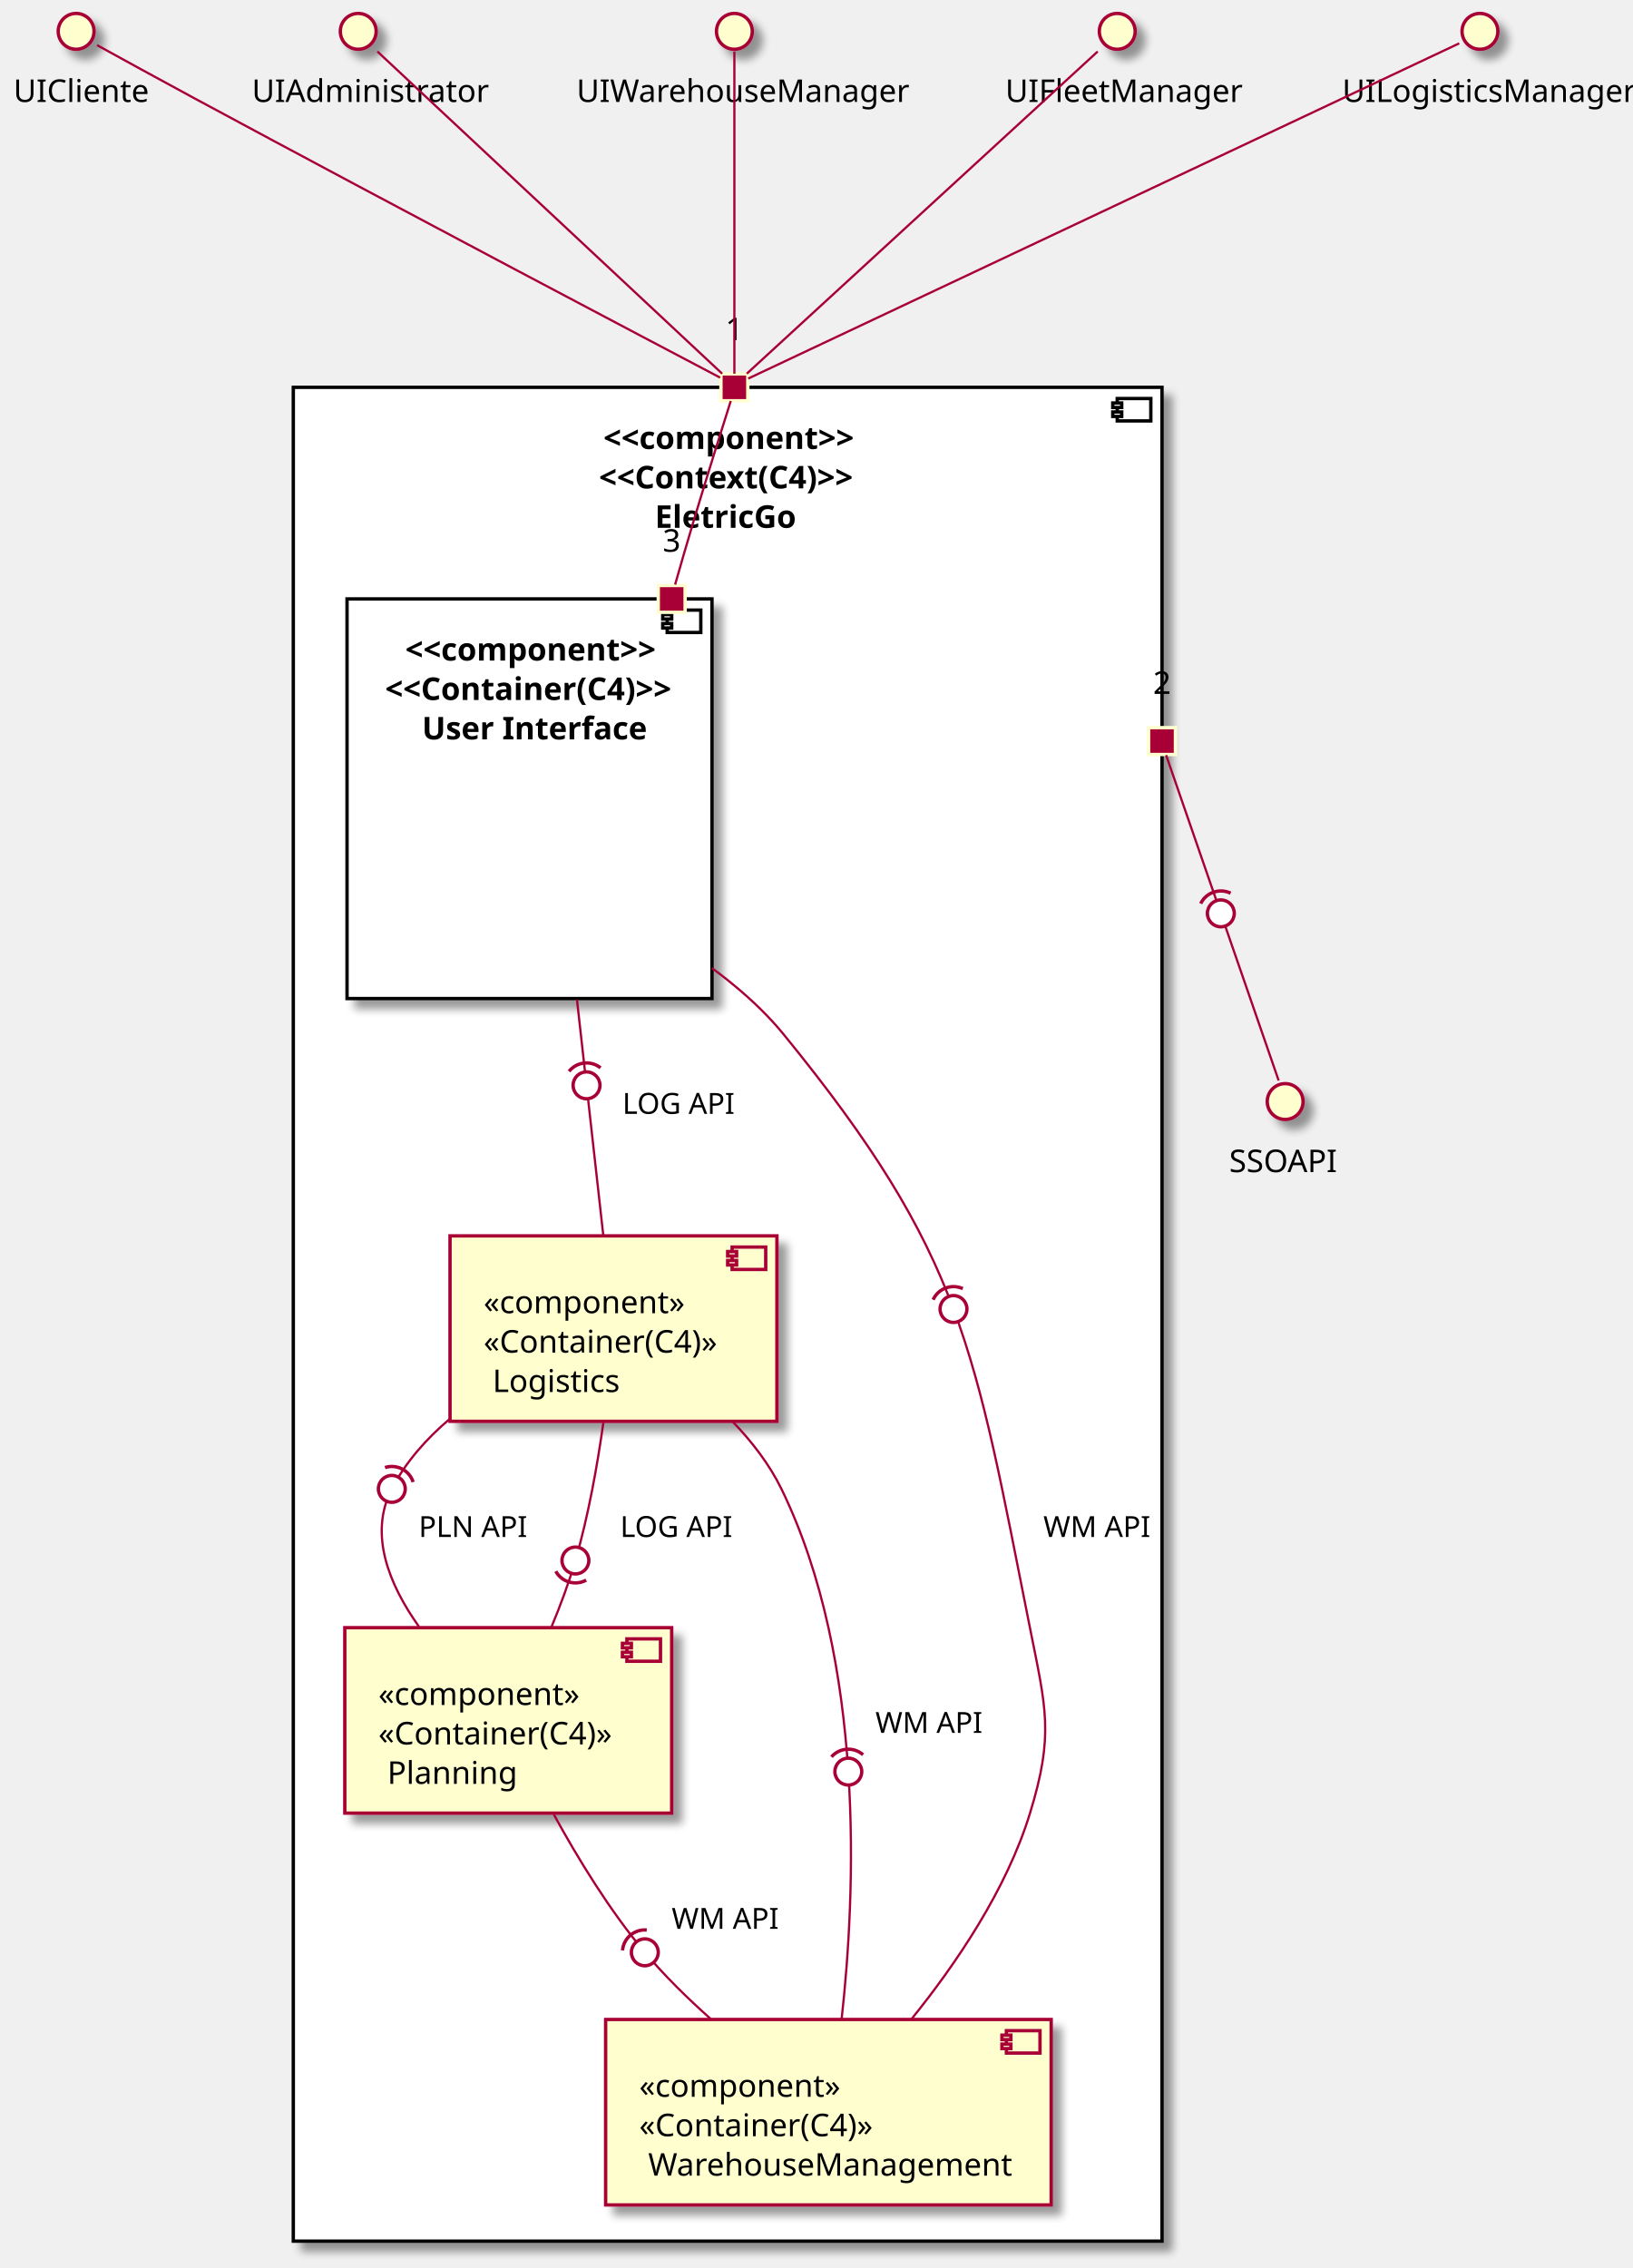
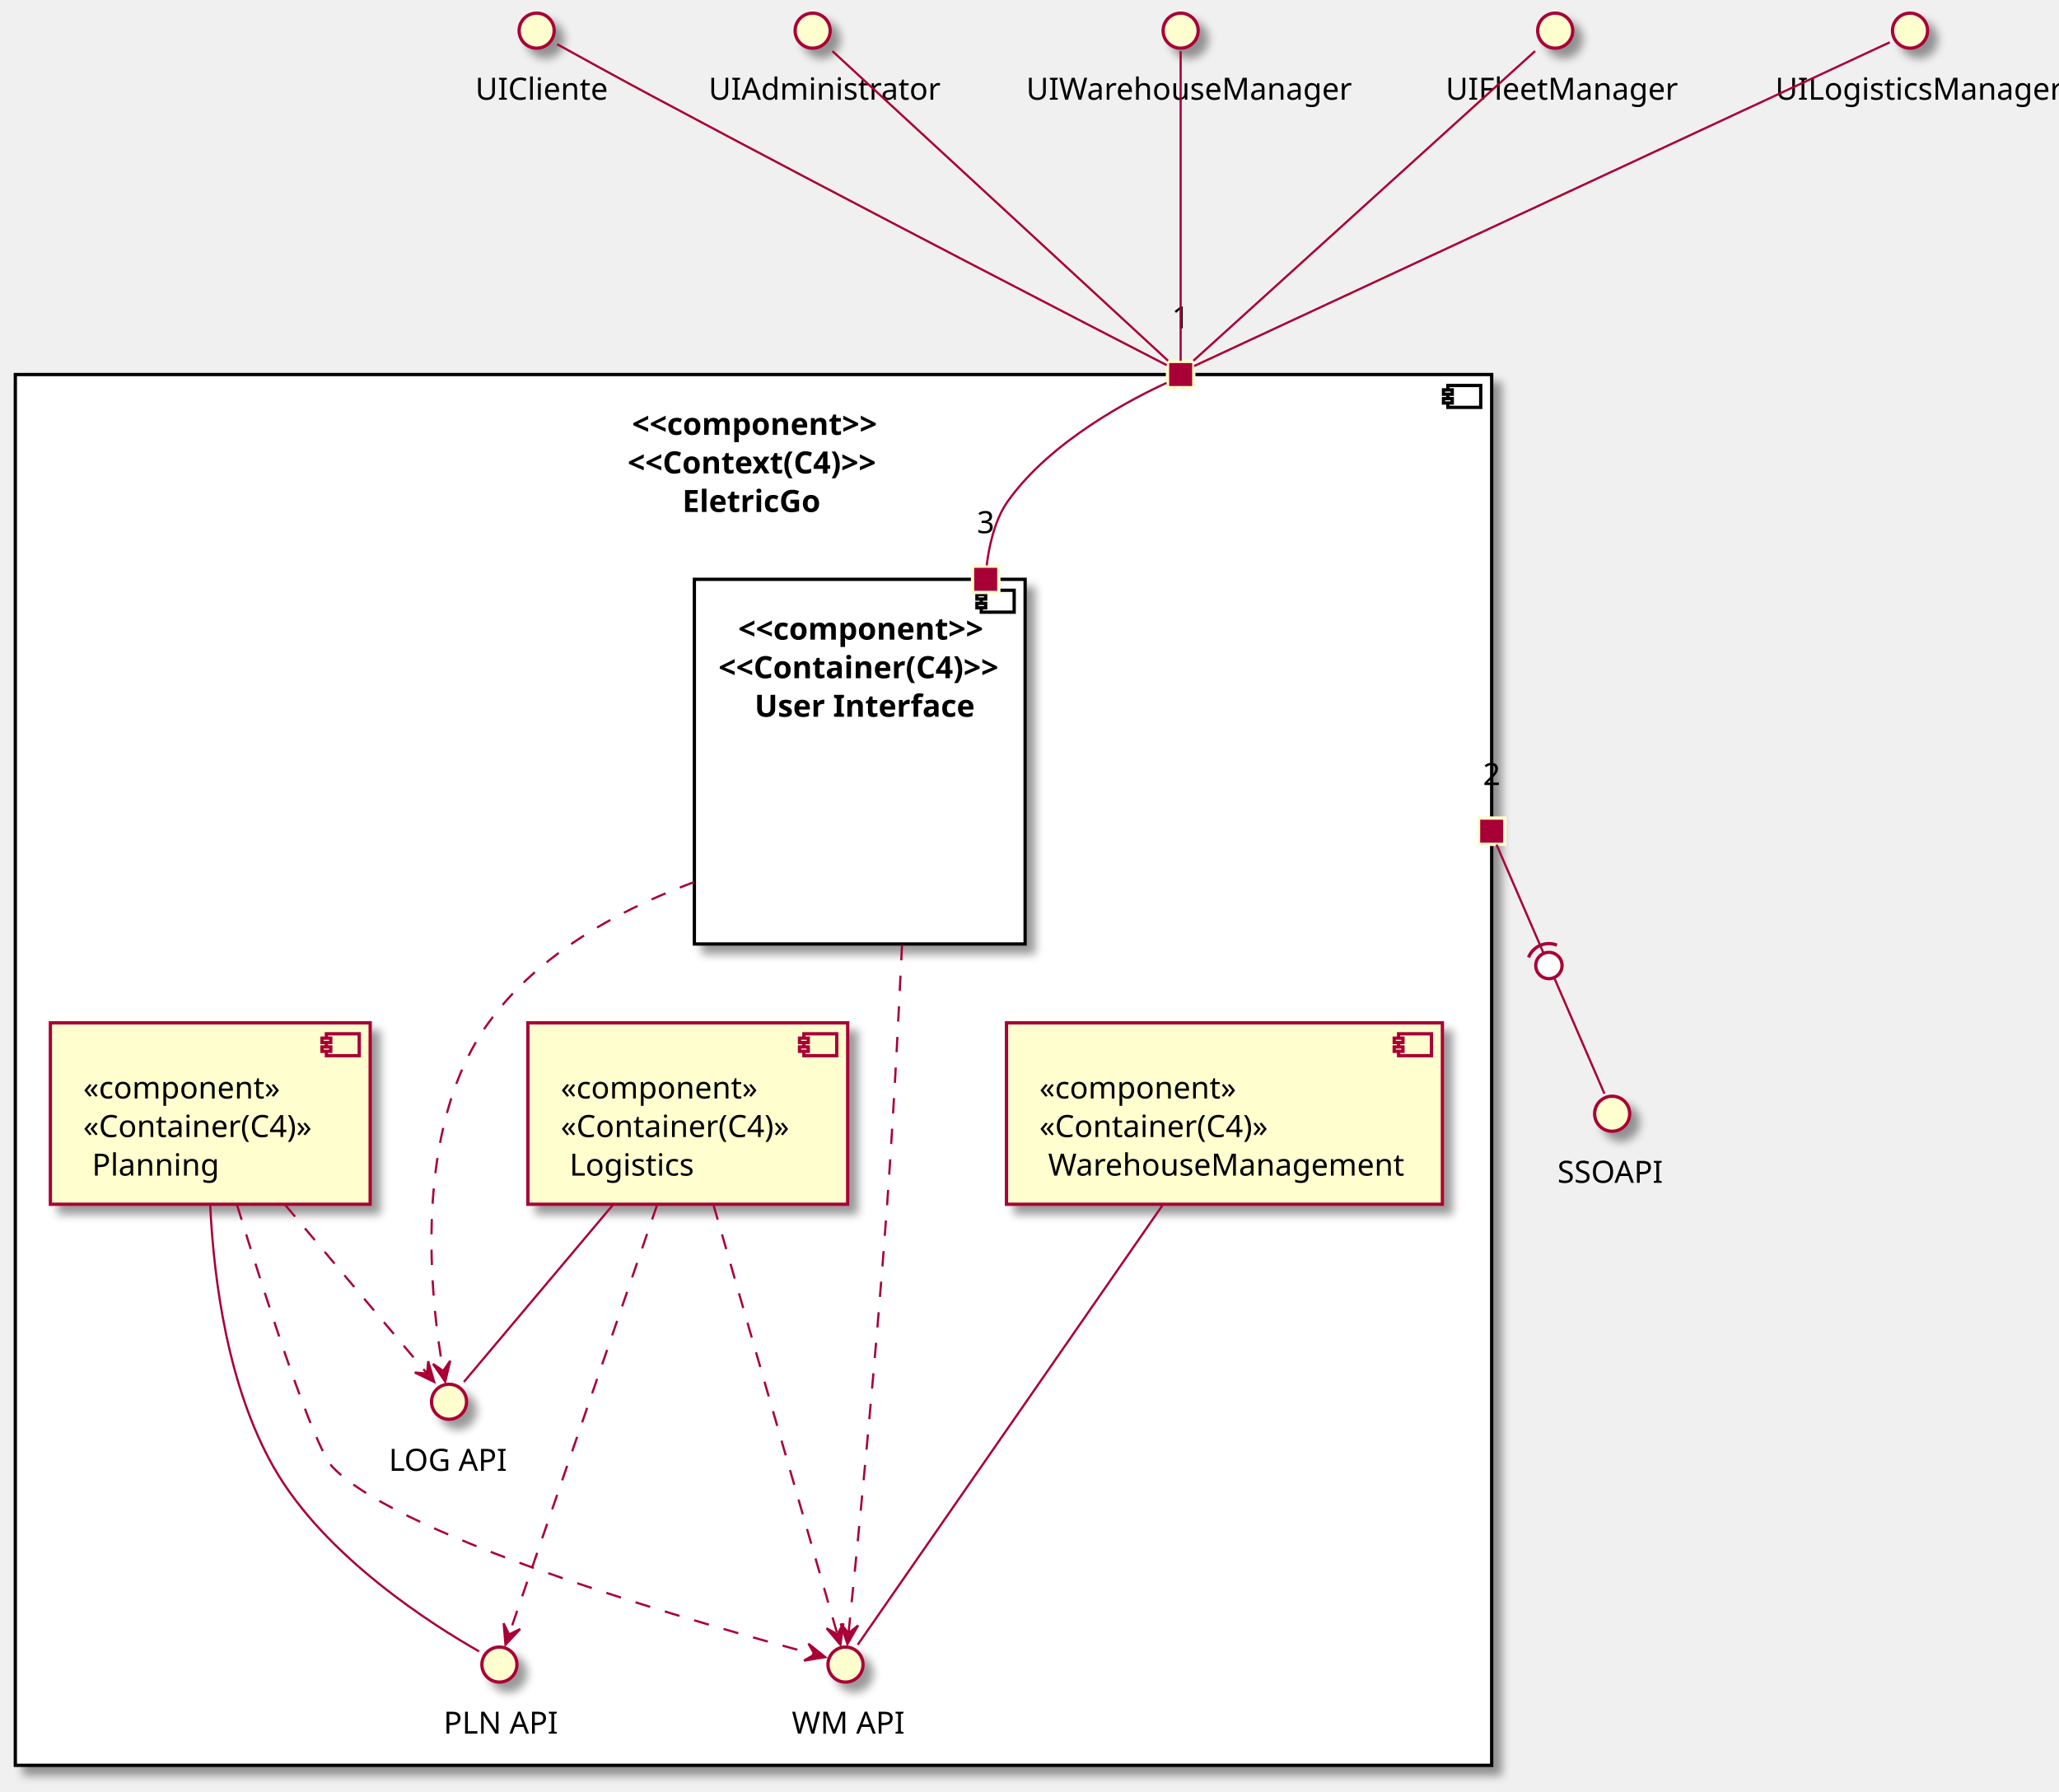
- <svg xmlns="http://www.w3.org/2000/svg" contentScriptType="application/ecmascript" contentStyleType="text/css" height="1013px" preserveAspectRatio="none" style="width:729px;height:1013px;background:#FFFFFF;" version="1.1" viewBox="0 0 729 1013" width="729px" zoomAndPan="magnify">
+ <svg xmlns="http://www.w3.org/2000/svg" contentScriptType="application/ecmascript" contentStyleType="text/css" height="818px" preserveAspectRatio="none" style="width:940px;height:818px;background:#FFFFFF;" version="1.1" viewBox="0 0 940 818" width="940px" zoomAndPan="magnify">
  <defs>
-     <filter height="300%" id="fszd52xanfz5t" width="300%" x="-1" y="-1">
+     <filter height="300%" id="fj1qplhbsrum7" width="300%" x="-1" y="-1">
      <feGaussianBlur result="blurOut" stdDeviation="2.0" />
      <feColorMatrix in="blurOut" result="blurOut2" type="matrix" values="0 0 0 0 0 0 0 0 0 0 0 0 0 0 0 0 0 0 .4 0" />
      <feOffset dx="4.0" dy="4.0" in="blurOut2" result="blurOut3" />
      <feBlend in="SourceGraphic" in2="blurOut3" mode="normal" />
    </filter>
  </defs>
  <g>
-     <rect fill="#FFFFFF" filter="url(#fszd52xanfz5t)" height="828" style="stroke:#000000;stroke-width:1.5;" width="388" x="131" y="173" />
-     <rect fill="#FFFFFF" height="10" style="stroke:#000000;stroke-width:1.5;" width="15" x="499" y="178" />
-     <rect fill="#FFFFFF" height="2" style="stroke:#000000;stroke-width:1.5;" width="4" x="497" y="180" />
-     <rect fill="#FFFFFF" height="2" style="stroke:#000000;stroke-width:1.5;" width="4" x="497" y="184" />
-     <text fill="#000000" font-family="sans-serif" font-size="14" font-weight="bold" lengthAdjust="spacing" textLength="111" x="269.5" y="200.533">&lt;&lt;component&gt;&gt;</text>
-     <text fill="#000000" font-family="sans-serif" font-size="14" font-weight="bold" lengthAdjust="spacing" textLength="115" x="267.5" y="218.143">&lt;&lt;Context(C4)&gt;&gt;</text>
-     <text fill="#000000" font-family="sans-serif" font-size="14" font-weight="bold" lengthAdjust="spacing" textLength="65" x="292.5" y="235.752">EletricGo</text>
-     <rect fill="#FFFFFF" filter="url(#fszd52xanfz5t)" height="178.5" style="stroke:#000000;stroke-width:1.5;" width="163" x="155" y="267.5" />
-     <rect fill="#FFFFFF" height="10" style="stroke:#000000;stroke-width:1.5;" width="15" x="298" y="272.5" />
-     <rect fill="#FFFFFF" height="2" style="stroke:#000000;stroke-width:1.5;" width="4" x="296" y="274.5" />
-     <rect fill="#FFFFFF" height="2" style="stroke:#000000;stroke-width:1.5;" width="4" x="296" y="278.5" />
-     <text fill="#000000" font-family="sans-serif" font-size="14" font-weight="bold" lengthAdjust="spacing" textLength="111" x="181" y="295.033">&lt;&lt;component&gt;&gt;</text>
-     <text fill="#000000" font-family="sans-serif" font-size="14" font-weight="bold" lengthAdjust="spacing" textLength="129" x="172" y="312.643">&lt;&lt;Container(C4)&gt;&gt;</text>
-     <text fill="#000000" font-family="sans-serif" font-size="14" font-weight="bold" lengthAdjust="spacing" textLength="100" x="188.5" y="330.252">User Interface</text>
-     <rect fill="#FEFECE" filter="url(#fszd52xanfz5t)" height="82.828" style="stroke:#A80036;stroke-width:1.5;" width="199" x="270.5" y="902" />
-     <rect fill="#FEFECE" height="10" style="stroke:#A80036;stroke-width:1.5;" width="15" x="449.5" y="907" />
-     <rect fill="#FEFECE" height="2" style="stroke:#A80036;stroke-width:1.5;" width="4" x="447.5" y="909" />
-     <rect fill="#FEFECE" height="2" style="stroke:#A80036;stroke-width:1.5;" width="4" x="447.5" y="913" />
-     <text fill="#000000" font-family="sans-serif" font-size="14" lengthAdjust="spacing" textLength="86" x="285.5" y="936.533">«component»</text>
-     <text fill="#000000" font-family="sans-serif" font-size="14" lengthAdjust="spacing" textLength="106" x="285.5" y="954.143">«Container(C4)»</text>
-     <text fill="#000000" font-family="sans-serif" font-size="14" lengthAdjust="spacing" textLength="155" x="289.5" y="971.752">WarehouseManagement</text>
-     <rect fill="#FEFECE" filter="url(#fszd52xanfz5t)" height="82.828" style="stroke:#A80036;stroke-width:1.5;" width="146" x="201" y="552" />
-     <rect fill="#FEFECE" height="10" style="stroke:#A80036;stroke-width:1.5;" width="15" x="327" y="557" />
-     <rect fill="#FEFECE" height="2" style="stroke:#A80036;stroke-width:1.5;" width="4" x="325" y="559" />
-     <rect fill="#FEFECE" height="2" style="stroke:#A80036;stroke-width:1.5;" width="4" x="325" y="563" />
-     <text fill="#000000" font-family="sans-serif" font-size="14" lengthAdjust="spacing" textLength="86" x="216" y="586.533">«component»</text>
-     <text fill="#000000" font-family="sans-serif" font-size="14" lengthAdjust="spacing" textLength="106" x="216" y="604.143">«Container(C4)»</text>
-     <text fill="#000000" font-family="sans-serif" font-size="14" lengthAdjust="spacing" textLength="55" x="220" y="621.752">Logistics</text>
-     <rect fill="#FEFECE" filter="url(#fszd52xanfz5t)" height="82.828" style="stroke:#A80036;stroke-width:1.5;" width="146" x="154" y="727" />
-     <rect fill="#FEFECE" height="10" style="stroke:#A80036;stroke-width:1.5;" width="15" x="280" y="732" />
-     <rect fill="#FEFECE" height="2" style="stroke:#A80036;stroke-width:1.5;" width="4" x="278" y="734" />
-     <rect fill="#FEFECE" height="2" style="stroke:#A80036;stroke-width:1.5;" width="4" x="278" y="738" />
-     <text fill="#000000" font-family="sans-serif" font-size="14" lengthAdjust="spacing" textLength="86" x="169" y="761.533">«component»</text>
-     <text fill="#000000" font-family="sans-serif" font-size="14" lengthAdjust="spacing" textLength="106" x="169" y="779.143">«Container(C4)»</text>
-     <text fill="#000000" font-family="sans-serif" font-size="14" lengthAdjust="spacing" textLength="55" x="173" y="796.752">Planning</text>
-     <text fill="#000000" font-family="sans-serif" font-size="14" lengthAdjust="spacing" textLength="8" x="324" y="151.924">1</text>
-     <rect fill="#A80036" height="12" style="stroke:#FEFECE;stroke-width:1.5;" width="12" x="322" y="167" />
-     <text fill="#000000" font-family="sans-serif" font-size="14" lengthAdjust="spacing" textLength="8" x="515" y="309.924">2</text>
-     <rect fill="#A80036" height="12" style="stroke:#FEFECE;stroke-width:1.5;" width="12" x="513" y="325" />
-     <text fill="#000000" font-family="sans-serif" font-size="14" lengthAdjust="spacing" textLength="8" x="296" y="246.424">3</text>
-     <rect fill="#A80036" height="12" style="stroke:#FEFECE;stroke-width:1.5;" width="12" x="294" y="261.5" />
-     <ellipse cx="34" cy="14" fill="#FEFECE" filter="url(#fszd52xanfz5t)" rx="8" ry="8" style="stroke:#A80036;stroke-width:1.5;" />
-     <text fill="#000000" font-family="sans-serif" font-size="14" lengthAdjust="spacing" textLength="56" x="6" y="45.533">UICliente</text>
-     <ellipse cx="160" cy="14" fill="#FEFECE" filter="url(#fszd52xanfz5t)" rx="8" ry="8" style="stroke:#A80036;stroke-width:1.5;" />
-     <text fill="#000000" font-family="sans-serif" font-size="14" lengthAdjust="spacing" textLength="95" x="112.5" y="45.533">UIAdministrator</text>
-     <ellipse cx="328" cy="14" fill="#FEFECE" filter="url(#fszd52xanfz5t)" rx="8" ry="8" style="stroke:#A80036;stroke-width:1.5;" />
-     <text fill="#000000" font-family="sans-serif" font-size="14" lengthAdjust="spacing" textLength="141" x="257.5" y="45.533">UIWarehouseManager</text>
-     <ellipse cx="499" cy="14" fill="#FEFECE" filter="url(#fszd52xanfz5t)" rx="8" ry="8" style="stroke:#A80036;stroke-width:1.5;" />
-     <text fill="#000000" font-family="sans-serif" font-size="14" lengthAdjust="spacing" textLength="100" x="449" y="45.533">UIFleetManager</text>
-     <ellipse cx="661" cy="14" fill="#FEFECE" filter="url(#fszd52xanfz5t)" rx="8" ry="8" style="stroke:#A80036;stroke-width:1.5;" />
-     <text fill="#000000" font-family="sans-serif" font-size="14" lengthAdjust="spacing" textLength="123" x="599.5" y="45.533">UILogisticsManager</text>
-     <ellipse cx="574" cy="492" fill="#FEFECE" filter="url(#fszd52xanfz5t)" rx="8" ry="8" style="stroke:#A80036;stroke-width:1.5;" />
-     <text fill="#000000" font-family="sans-serif" font-size="14" lengthAdjust="spacing" textLength="50" x="549" y="523.533">SSOAPI</text>
-     <path d="M43.36,20.17 C53.94,26 71.67,35.74 87,44 C179.99,94.13 293.85,154.05 321.65,168.67 " fill="none" id="CL-1" style="stroke:#A80036;stroke-width:1.0;" />
-     <path d="M168.56,23 C198.52,51 298.12,144.08 322.55,166.91 " fill="none" id="ADM-1" style="stroke:#A80036;stroke-width:1.0;" />
-     <path d="M328,23 C328,51 328,144.08 328,166.91 " fill="none" id="MNG-1" style="stroke:#A80036;stroke-width:1.0;" />
-     <path d="M490.28,23 C459.79,51 358.41,144.08 333.54,166.91 " fill="none" id="FMNG-1" style="stroke:#A80036;stroke-width:1.0;" />
-     <path d="M651.75,19.36 C602.8,42.44 374.76,149.95 334.18,169.08 " fill="none" id="LMNG-1" style="stroke:#A80036;stroke-width:1.0;" />
-     <path d="M520.83,337.29 C528.88,360.57 561.2,453.99 571.1,482.62 " fill="none" id="2-SSOAPI" style="stroke:#A80036;stroke-width:1.0;" />
-     <path d="M549.642,398.955 A10,10 0 0 0 536.277 403.578" fill="none" style="stroke:#A80036;stroke-width:1.5;" />
-     <ellipse cx="545.271" cy="407.949" fill="#FFFFFF" rx="6" ry="6" style="stroke:#A80036;stroke-width:1.5;" />
-     <path d="M301.53,261.11 C303.46,254.32 306.92,242.27 310,232 C315.88,212.41 323.18,189.2 326.38,179.11 " fill="none" id="3-1" style="stroke:#A80036;stroke-width:1.0;" />
-     <path d="M318.017,432.426 C318.082,432.474 318.147,432.522 318.213,432.57 C318.343,432.667 318.474,432.763 318.604,432.86 C319.649,433.634 320.689,434.418 321.725,435.212 C323.797,436.801 325.85,438.432 327.873,440.103 C335.962,446.785 343.57,454.11 350,462 C430.58,560.83 435.07,601.94 460,727 C467.21,763.18 470.84,774.74 460,810 C449.54,844.02 427.04,877.15 407.15,901.77 " fill="none" id="UI-WMNG" style="stroke:#A80036;stroke-width:1.0;" />
-     <text fill="#000000" font-family="sans-serif" font-size="13" lengthAdjust="spacing" textLength="49" x="466" y="686.495">WM API</text>
-     <path d="M430.015,575.564 A10,10 0 0 0 416.769 580.518" fill="none" style="stroke:#A80036;stroke-width:1.5;" />
-     <ellipse cx="425.869" cy="584.664" fill="#FFFFFF" rx="6" ry="6" style="stroke:#A80036;stroke-width:1.5;" />
-     <path d="M257.689,446.442 C257.707,446.605 257.725,446.768 257.744,446.932 C257.889,448.238 258.037,449.558 258.186,450.892 C259.377,461.562 260.663,473.074 261.969,484.76 C264.58,508.132 267.27,532.205 269.44,551.65 " fill="none" id="UI-LG" style="stroke:#A80036;stroke-width:1.0;" />
-     <text fill="#000000" font-family="sans-serif" font-size="13" lengthAdjust="spacing" textLength="52" x="278" y="497.495">LOG API</text>
-     <path d="M268.211,476.947 A10,10 0 0 0 254.156 478.518" fill="none" style="stroke:#A80036;stroke-width:1.5;" />
-     <ellipse cx="261.969" cy="484.76" fill="#FFFFFF" rx="6" ry="6" style="stroke:#A80036;stroke-width:1.5;" />
-     <path d="M246.29,726.72 C250.28,717.13 254.14,706.83 257,697 C262.8,677.08 266.82,654.38 269.49,635.4 " fill="none" id="PL-LG" style="stroke:#A80036;stroke-width:1.0;" />
-     <text fill="#000000" font-family="sans-serif" font-size="13" lengthAdjust="spacing" textLength="52" x="277" y="686.495">LOG API</text>
-     <path d="M248.235,701.814 A10,10 0 0 0 261.814 705.765" fill="none" style="stroke:#A80036;stroke-width:1.5;" />
-     <ellipse cx="257" cy="697" fill="#FFFFFF" rx="6" ry="6" style="stroke:#A80036;stroke-width:1.5;" />
-     <path d="M200.91,633.73 C190.47,642.59 181.19,653 175,665 C164.58,685.22 173.75,707.76 187.13,726.54 " fill="none" id="LG-PL" style="stroke:#A80036;stroke-width:1.0;" />
-     <text fill="#000000" font-family="sans-serif" font-size="13" lengthAdjust="spacing" textLength="50" x="187" y="686.495">PLN API</text>
-     <path d="M184.526,661.957 A10,10 0 0 0 171.957 655.474" fill="none" style="stroke:#A80036;stroke-width:1.5;" />
-     <ellipse cx="175" cy="665" fill="#FFFFFF" rx="6" ry="6" style="stroke:#A80036;stroke-width:1.5;" />
-     <path d="M247.36,810.43 C258.09,830.05 272.28,853.29 288,872 C296.7,882.35 306.99,892.45 317.29,901.63 " fill="none" id="PL-WMNG" style="stroke:#A80036;stroke-width:1.0;" />
-     <text fill="#000000" font-family="sans-serif" font-size="13" lengthAdjust="spacing" textLength="49" x="300" y="861.495">WM API</text>
-     <path d="M288.865,862.038 A10,10 0 0 0 278.038 871.135" fill="none" style="stroke:#A80036;stroke-width:1.5;" />
-     <ellipse cx="288" cy="872" fill="#FFFFFF" rx="6" ry="6" style="stroke:#A80036;stroke-width:1.5;" />
-     <path d="M327.32,635.05 C335.88,643.98 343.67,654.08 349,665 C386.59,742.08 382.15,845.68 375.89,901.97 " fill="none" id="LG-WMNG" style="stroke:#A80036;stroke-width:1.0;" />
-     <text fill="#000000" font-family="sans-serif" font-size="13" lengthAdjust="spacing" textLength="49" x="391" y="773.995">WM API</text>
-     <path d="M385.479,783.76 A10,10 0 0 0 371.368 784.691" fill="none" style="stroke:#A80036;stroke-width:1.5;" />
-     <ellipse cx="378.889" cy="791.281" fill="#FFFFFF" rx="6" ry="6" style="stroke:#A80036;stroke-width:1.5;" />
+     <rect fill="#FFFFFF" filter="url(#fj1qplhbsrum7)" height="635" style="stroke:#000000;stroke-width:1.5;" width="674" x="7" y="171" />
+     <rect fill="#FFFFFF" height="10" style="stroke:#000000;stroke-width:1.5;" width="15" x="661" y="176" />
+     <rect fill="#FFFFFF" height="2" style="stroke:#000000;stroke-width:1.5;" width="4" x="659" y="178" />
+     <rect fill="#FFFFFF" height="2" style="stroke:#000000;stroke-width:1.5;" width="4" x="659" y="182" />
+     <text fill="#000000" font-family="sans-serif" font-size="14" font-weight="bold" lengthAdjust="spacing" textLength="111" x="288.5" y="198.533">&lt;&lt;component&gt;&gt;</text>
+     <text fill="#000000" font-family="sans-serif" font-size="14" font-weight="bold" lengthAdjust="spacing" textLength="115" x="286.5" y="216.143">&lt;&lt;Context(C4)&gt;&gt;</text>
+     <text fill="#000000" font-family="sans-serif" font-size="14" font-weight="bold" lengthAdjust="spacing" textLength="65" x="311.5" y="233.752">EletricGo</text>
+     <rect fill="#FFFFFF" filter="url(#fj1qplhbsrum7)" height="166.5" style="stroke:#000000;stroke-width:1.5;" width="151" x="317" y="264.5" />
+     <rect fill="#FFFFFF" height="10" style="stroke:#000000;stroke-width:1.5;" width="15" x="448" y="269.5" />
+     <rect fill="#FFFFFF" height="2" style="stroke:#000000;stroke-width:1.5;" width="4" x="446" y="271.5" />
+     <rect fill="#FFFFFF" height="2" style="stroke:#000000;stroke-width:1.5;" width="4" x="446" y="275.5" />
+     <text fill="#000000" font-family="sans-serif" font-size="14" font-weight="bold" lengthAdjust="spacing" textLength="111" x="337" y="292.033">&lt;&lt;component&gt;&gt;</text>
+     <text fill="#000000" font-family="sans-serif" font-size="14" font-weight="bold" lengthAdjust="spacing" textLength="129" x="328" y="309.643">&lt;&lt;Container(C4)&gt;&gt;</text>
+     <text fill="#000000" font-family="sans-serif" font-size="14" font-weight="bold" lengthAdjust="spacing" textLength="100" x="344.5" y="327.252">User Interface</text>
+     <rect fill="#FEFECE" filter="url(#fj1qplhbsrum7)" height="82.828" style="stroke:#A80036;stroke-width:1.5;" width="199" x="459.5" y="467" />
+     <rect fill="#FEFECE" height="10" style="stroke:#A80036;stroke-width:1.5;" width="15" x="638.5" y="472" />
+     <rect fill="#FEFECE" height="2" style="stroke:#A80036;stroke-width:1.5;" width="4" x="636.5" y="474" />
+     <rect fill="#FEFECE" height="2" style="stroke:#A80036;stroke-width:1.5;" width="4" x="636.5" y="478" />
+     <text fill="#000000" font-family="sans-serif" font-size="14" lengthAdjust="spacing" textLength="86" x="474.5" y="501.533">«component»</text>
+     <text fill="#000000" font-family="sans-serif" font-size="14" lengthAdjust="spacing" textLength="106" x="474.5" y="519.143">«Container(C4)»</text>
+     <text fill="#000000" font-family="sans-serif" font-size="14" lengthAdjust="spacing" textLength="155" x="478.5" y="536.752">WarehouseManagement</text>
+     <rect fill="#FEFECE" filter="url(#fj1qplhbsrum7)" height="82.828" style="stroke:#A80036;stroke-width:1.5;" width="146" x="241" y="467" />
+     <rect fill="#FEFECE" height="10" style="stroke:#A80036;stroke-width:1.5;" width="15" x="367" y="472" />
+     <rect fill="#FEFECE" height="2" style="stroke:#A80036;stroke-width:1.5;" width="4" x="365" y="474" />
+     <rect fill="#FEFECE" height="2" style="stroke:#A80036;stroke-width:1.5;" width="4" x="365" y="478" />
+     <text fill="#000000" font-family="sans-serif" font-size="14" lengthAdjust="spacing" textLength="86" x="256" y="501.533">«component»</text>
+     <text fill="#000000" font-family="sans-serif" font-size="14" lengthAdjust="spacing" textLength="106" x="256" y="519.143">«Container(C4)»</text>
+     <text fill="#000000" font-family="sans-serif" font-size="14" lengthAdjust="spacing" textLength="55" x="260" y="536.752">Logistics</text>
+     <rect fill="#FEFECE" filter="url(#fj1qplhbsrum7)" height="82.828" style="stroke:#A80036;stroke-width:1.5;" width="146" x="23" y="467" />
+     <rect fill="#FEFECE" height="10" style="stroke:#A80036;stroke-width:1.5;" width="15" x="149" y="472" />
+     <rect fill="#FEFECE" height="2" style="stroke:#A80036;stroke-width:1.5;" width="4" x="147" y="474" />
+     <rect fill="#FEFECE" height="2" style="stroke:#A80036;stroke-width:1.5;" width="4" x="147" y="478" />
+     <text fill="#000000" font-family="sans-serif" font-size="14" lengthAdjust="spacing" textLength="86" x="38" y="501.533">«component»</text>
+     <text fill="#000000" font-family="sans-serif" font-size="14" lengthAdjust="spacing" textLength="106" x="38" y="519.143">«Container(C4)»</text>
+     <text fill="#000000" font-family="sans-serif" font-size="14" lengthAdjust="spacing" textLength="55" x="42" y="536.752">Planning</text>
+     <ellipse cx="386" cy="760" fill="#FEFECE" filter="url(#fj1qplhbsrum7)" rx="8" ry="8" style="stroke:#A80036;stroke-width:1.5;" />
+     <text fill="#000000" font-family="sans-serif" font-size="14" lengthAdjust="spacing" textLength="49" x="361.5" y="791.533">WM API</text>
+     <ellipse cx="205" cy="640" fill="#FEFECE" filter="url(#fj1qplhbsrum7)" rx="8" ry="8" style="stroke:#A80036;stroke-width:1.5;" />
+     <text fill="#000000" font-family="sans-serif" font-size="14" lengthAdjust="spacing" textLength="55" x="177.5" y="671.533">LOG API</text>
+     <ellipse cx="228" cy="760" fill="#FEFECE" filter="url(#fj1qplhbsrum7)" rx="8" ry="8" style="stroke:#A80036;stroke-width:1.5;" />
+     <text fill="#000000" font-family="sans-serif" font-size="14" lengthAdjust="spacing" textLength="51" x="202.5" y="791.533">PLN API</text>
+     <text fill="#000000" font-family="sans-serif" font-size="14" lengthAdjust="spacing" textLength="8" x="535" y="149.924">1</text>
+     <rect fill="#A80036" height="12" style="stroke:#FEFECE;stroke-width:1.5;" width="12" x="533" y="165" />
+     <text fill="#000000" font-family="sans-serif" font-size="14" lengthAdjust="spacing" textLength="8" x="677" y="358.424">2</text>
+     <rect fill="#A80036" height="12" style="stroke:#FEFECE;stroke-width:1.5;" width="12" x="675" y="373.5" />
+     <text fill="#000000" font-family="sans-serif" font-size="14" lengthAdjust="spacing" textLength="8" x="446" y="243.424">3</text>
+     <rect fill="#A80036" height="12" style="stroke:#FEFECE;stroke-width:1.5;" width="12" x="444" y="258.5" />
+     <ellipse cx="245" cy="14" fill="#FEFECE" filter="url(#fj1qplhbsrum7)" rx="8" ry="8" style="stroke:#A80036;stroke-width:1.5;" />
+     <text fill="#000000" font-family="sans-serif" font-size="14" lengthAdjust="spacing" textLength="56" x="217" y="45.533">UICliente</text>
+     <ellipse cx="371" cy="14" fill="#FEFECE" filter="url(#fj1qplhbsrum7)" rx="8" ry="8" style="stroke:#A80036;stroke-width:1.5;" />
+     <text fill="#000000" font-family="sans-serif" font-size="14" lengthAdjust="spacing" textLength="95" x="323.5" y="45.533">UIAdministrator</text>
+     <ellipse cx="539" cy="14" fill="#FEFECE" filter="url(#fj1qplhbsrum7)" rx="8" ry="8" style="stroke:#A80036;stroke-width:1.5;" />
+     <text fill="#000000" font-family="sans-serif" font-size="14" lengthAdjust="spacing" textLength="141" x="468.5" y="45.533">UIWarehouseManager</text>
+     <ellipse cx="710" cy="14" fill="#FEFECE" filter="url(#fj1qplhbsrum7)" rx="8" ry="8" style="stroke:#A80036;stroke-width:1.5;" />
+     <text fill="#000000" font-family="sans-serif" font-size="14" lengthAdjust="spacing" textLength="100" x="660" y="45.533">UIFleetManager</text>
+     <ellipse cx="872" cy="14" fill="#FEFECE" filter="url(#fj1qplhbsrum7)" rx="8" ry="8" style="stroke:#A80036;stroke-width:1.5;" />
+     <text fill="#000000" font-family="sans-serif" font-size="14" lengthAdjust="spacing" textLength="123" x="810.5" y="45.533">UILogisticsManager</text>
+     <ellipse cx="736" cy="508.5" fill="#FEFECE" filter="url(#fj1qplhbsrum7)" rx="8" ry="8" style="stroke:#A80036;stroke-width:1.5;" />
+     <text fill="#000000" font-family="sans-serif" font-size="14" lengthAdjust="spacing" textLength="50" x="711" y="540.033">SSOAPI</text>
+     <path d="M254.35,20.19 C264.92,26.03 282.65,35.79 298,44 C390.84,93.66 504.81,152.41 532.65,166.73 " fill="none" id="CL-1" style="stroke:#A80036;stroke-width:1.0;" />
+     <path d="M380.03,23.33 C410.43,51.38 508.49,141.86 533.27,164.71 " fill="none" id="ADM-1" style="stroke:#A80036;stroke-width:1.0;" />
+     <path d="M539,23.33 C539,51.38 539,141.86 539,164.71 " fill="none" id="MNG-1" style="stroke:#A80036;stroke-width:1.0;" />
+     <path d="M700.81,23.33 C669.87,51.38 570.05,141.86 544.83,164.71 " fill="none" id="FMNG-1" style="stroke:#A80036;stroke-width:1.0;" />
+     <path d="M862.75,19.31 C813.8,42.09 585.76,148.23 545.18,167.12 " fill="none" id="LMNG-1" style="stroke:#A80036;stroke-width:1.0;" />
+     <path d="M683.22,385.64 C691.71,405.22 722.06,475.31 732.47,499.34 " fill="none" id="2-SSOAPI" style="stroke:#A80036;stroke-width:1.0;" />
+     <path d="M710.803,431.522 A10,10 0 0 0 697.826 437.143" fill="none" style="stroke:#A80036;stroke-width:1.5;" />
+     <ellipse cx="707.125" cy="440.821" fill="#FFFFFF" rx="6" ry="6" style="stroke:#A80036;stroke-width:1.5;" />
+     <path d="M450.47,258.13 C451.32,250.91 453.68,237.97 460,229 C479.68,201.08 517.49,181.73 532.56,174.81 " fill="none" id="3-1" style="stroke:#A80036;stroke-width:1.0;" />
+     <path d="M279.81,550.12 C255.59,578.9 225.11,615.1 211.78,630.95 " fill="none" id="LG-LOG" style="stroke:#A80036;stroke-width:1.0;" />
+     <path d="M316.892,402.738 C316.723,402.8 316.553,402.863 316.384,402.926 C316.046,403.051 315.707,403.178 315.368,403.305 C314.691,403.559 314.013,403.816 313.335,404.075 C311.978,404.595 310.62,405.125 309.262,405.666 C298.397,409.998 287.506,415.046 277.043,420.921 C256.115,432.673 236.895,447.735 223,467 C187.61,516.06 196.77,594.42 202.28,625.59 " fill="none" id="UI-to-LOG" style="stroke:#A80036;stroke-width:1.0;stroke-dasharray:7.0,7.0;" />
+     <polygon fill="#A80036" points="203.26,630.84,205.546,621.26,202.345,625.924,197.681,622.723,203.26,630.84" style="stroke:#A80036;stroke-width:1.0;" />
+     <path d="M530.82,550.14 C488.88,610.62 412.71,720.47 391.57,750.96 " fill="none" id="WMNG-WM" style="stroke:#A80036;stroke-width:1.0;" />
+     <path d="M411.792,431.466 C411.776,431.799 411.761,432.133 411.745,432.469 C411.682,433.811 411.617,435.171 411.552,436.548 C411.027,447.561 410.427,459.637 409.759,472.244 C408.423,497.457 406.815,524.795 405,550 C399.68,623.86 390.83,712.18 387.41,745.44 " fill="none" id="UI-to-WM" style="stroke:#A80036;stroke-width:1.0;stroke-dasharray:7.0,7.0;" />
+     <polygon fill="#A80036" points="386.87,750.65,391.775,742.109,387.385,745.677,383.817,741.286,386.87,750.65" style="stroke:#A80036;stroke-width:1.0;" />
+     <path d="M108.24,550.21 C121.94,594.77 143.36,661.11 152,670 C184.4,703.31 325.9,743.06 371.67,755.26 " fill="none" id="PL-to-WM" style="stroke:#A80036;stroke-width:1.0;stroke-dasharray:7.0,7.0;" />
+     <polygon fill="#A80036" points="376.76,756.61,369.075,750.45,371.925,755.337,367.038,758.186,376.76,756.61" style="stroke:#A80036;stroke-width:1.0;" />
+     <path d="M325.73,550.14 C342.3,607.55 371.7,709.44 382.17,745.72 " fill="none" id="LG-to-WM" style="stroke:#A80036;stroke-width:1.0;stroke-dasharray:7.0,7.0;" />
+     <polygon fill="#A80036" points="383.68,750.96,385.034,741.205,382.297,746.155,377.347,743.418,383.68,750.96" style="stroke:#A80036;stroke-width:1.0;" />
+     <path d="M95.97,550.29 C97.61,584.35 103.95,633.11 125,670 C148.42,711.05 198.11,742.28 218.73,753.98 " fill="none" id="PL-PLN" style="stroke:#A80036;stroke-width:1.0;" />
+     <path d="M130.19,550.12 C152.52,576.65 180.16,609.49 194.8,626.88 " fill="none" id="PL-to-LOG" style="stroke:#A80036;stroke-width:1.0;stroke-dasharray:7.0,7.0;" />
+     <polygon fill="#A80036" points="198.22,630.95,195.479,621.49,194.998,627.127,189.362,626.645,198.22,630.95" style="stroke:#A80036;stroke-width:1.0;" />
+     <path d="M299.99,550.14 C280.12,607.79 244.79,710.28 232.42,746.17 " fill="none" id="LG-to-PLN" style="stroke:#A80036;stroke-width:1.0;stroke-dasharray:7.0,7.0;" />
+     <polygon fill="#A80036" points="230.77,750.96,237.489,743.759,232.403,746.234,229.928,741.147,230.77,750.96" style="stroke:#A80036;stroke-width:1.0;" />
  </g>
</svg>
